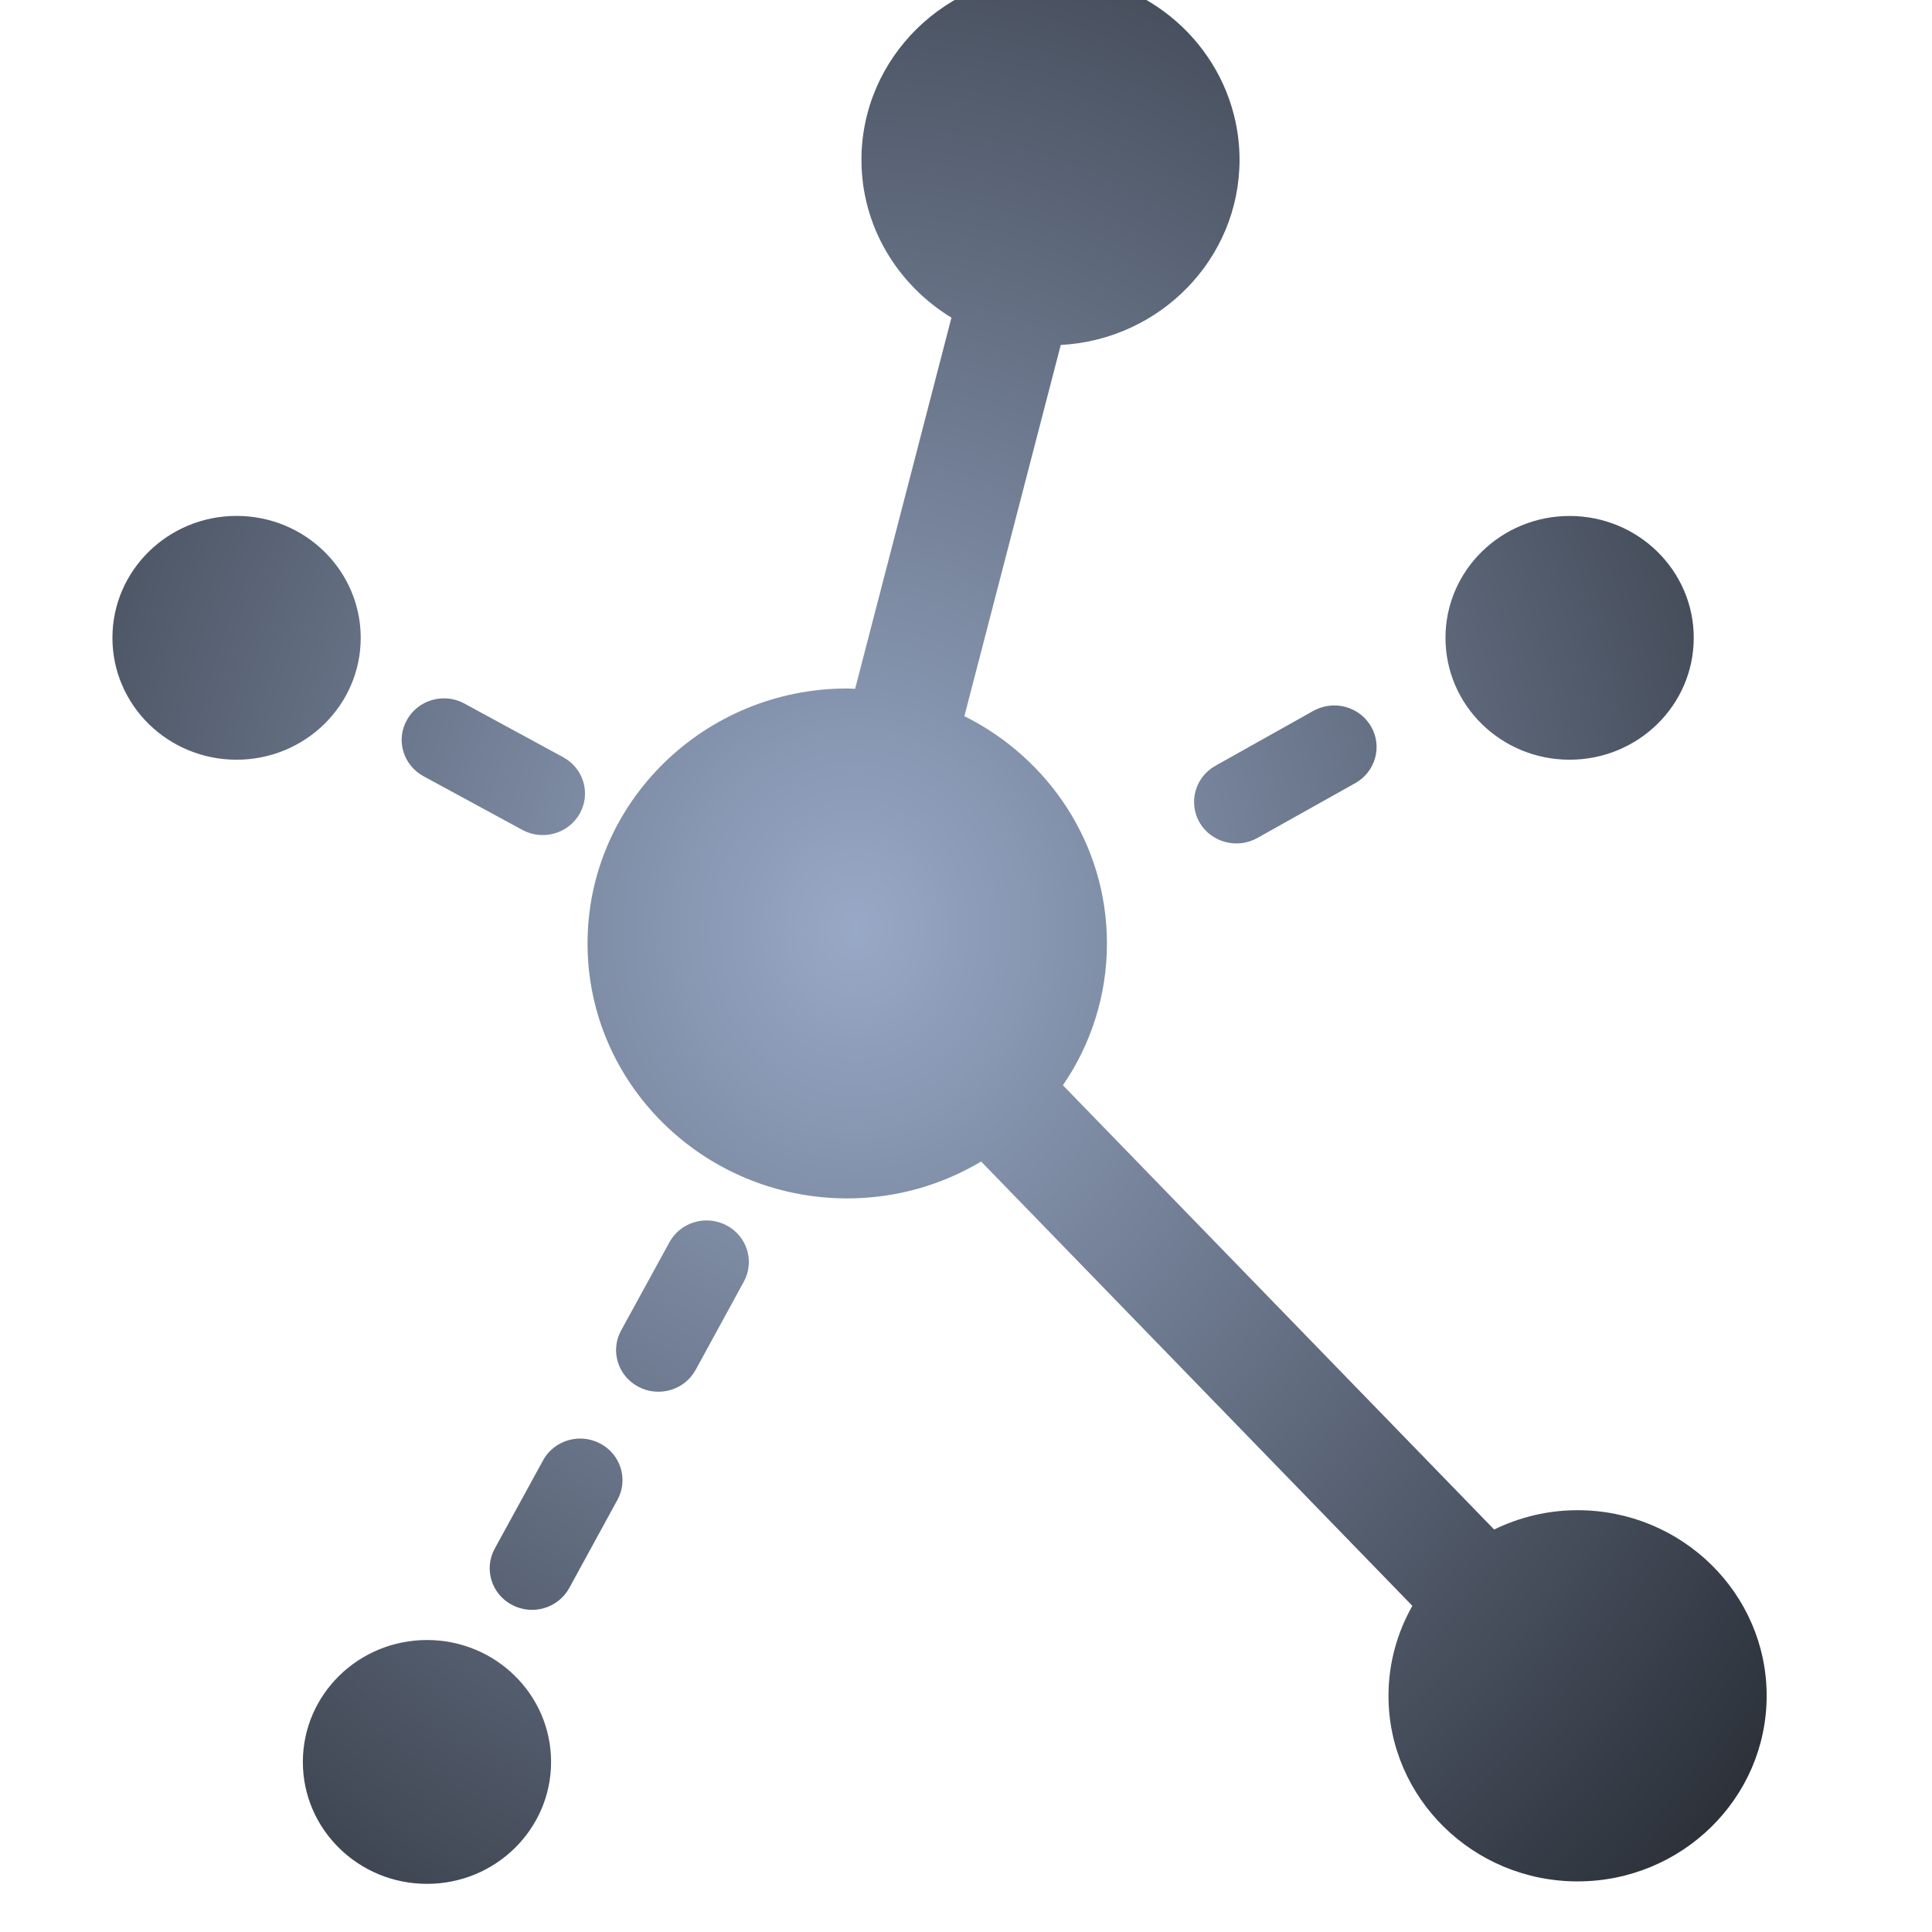
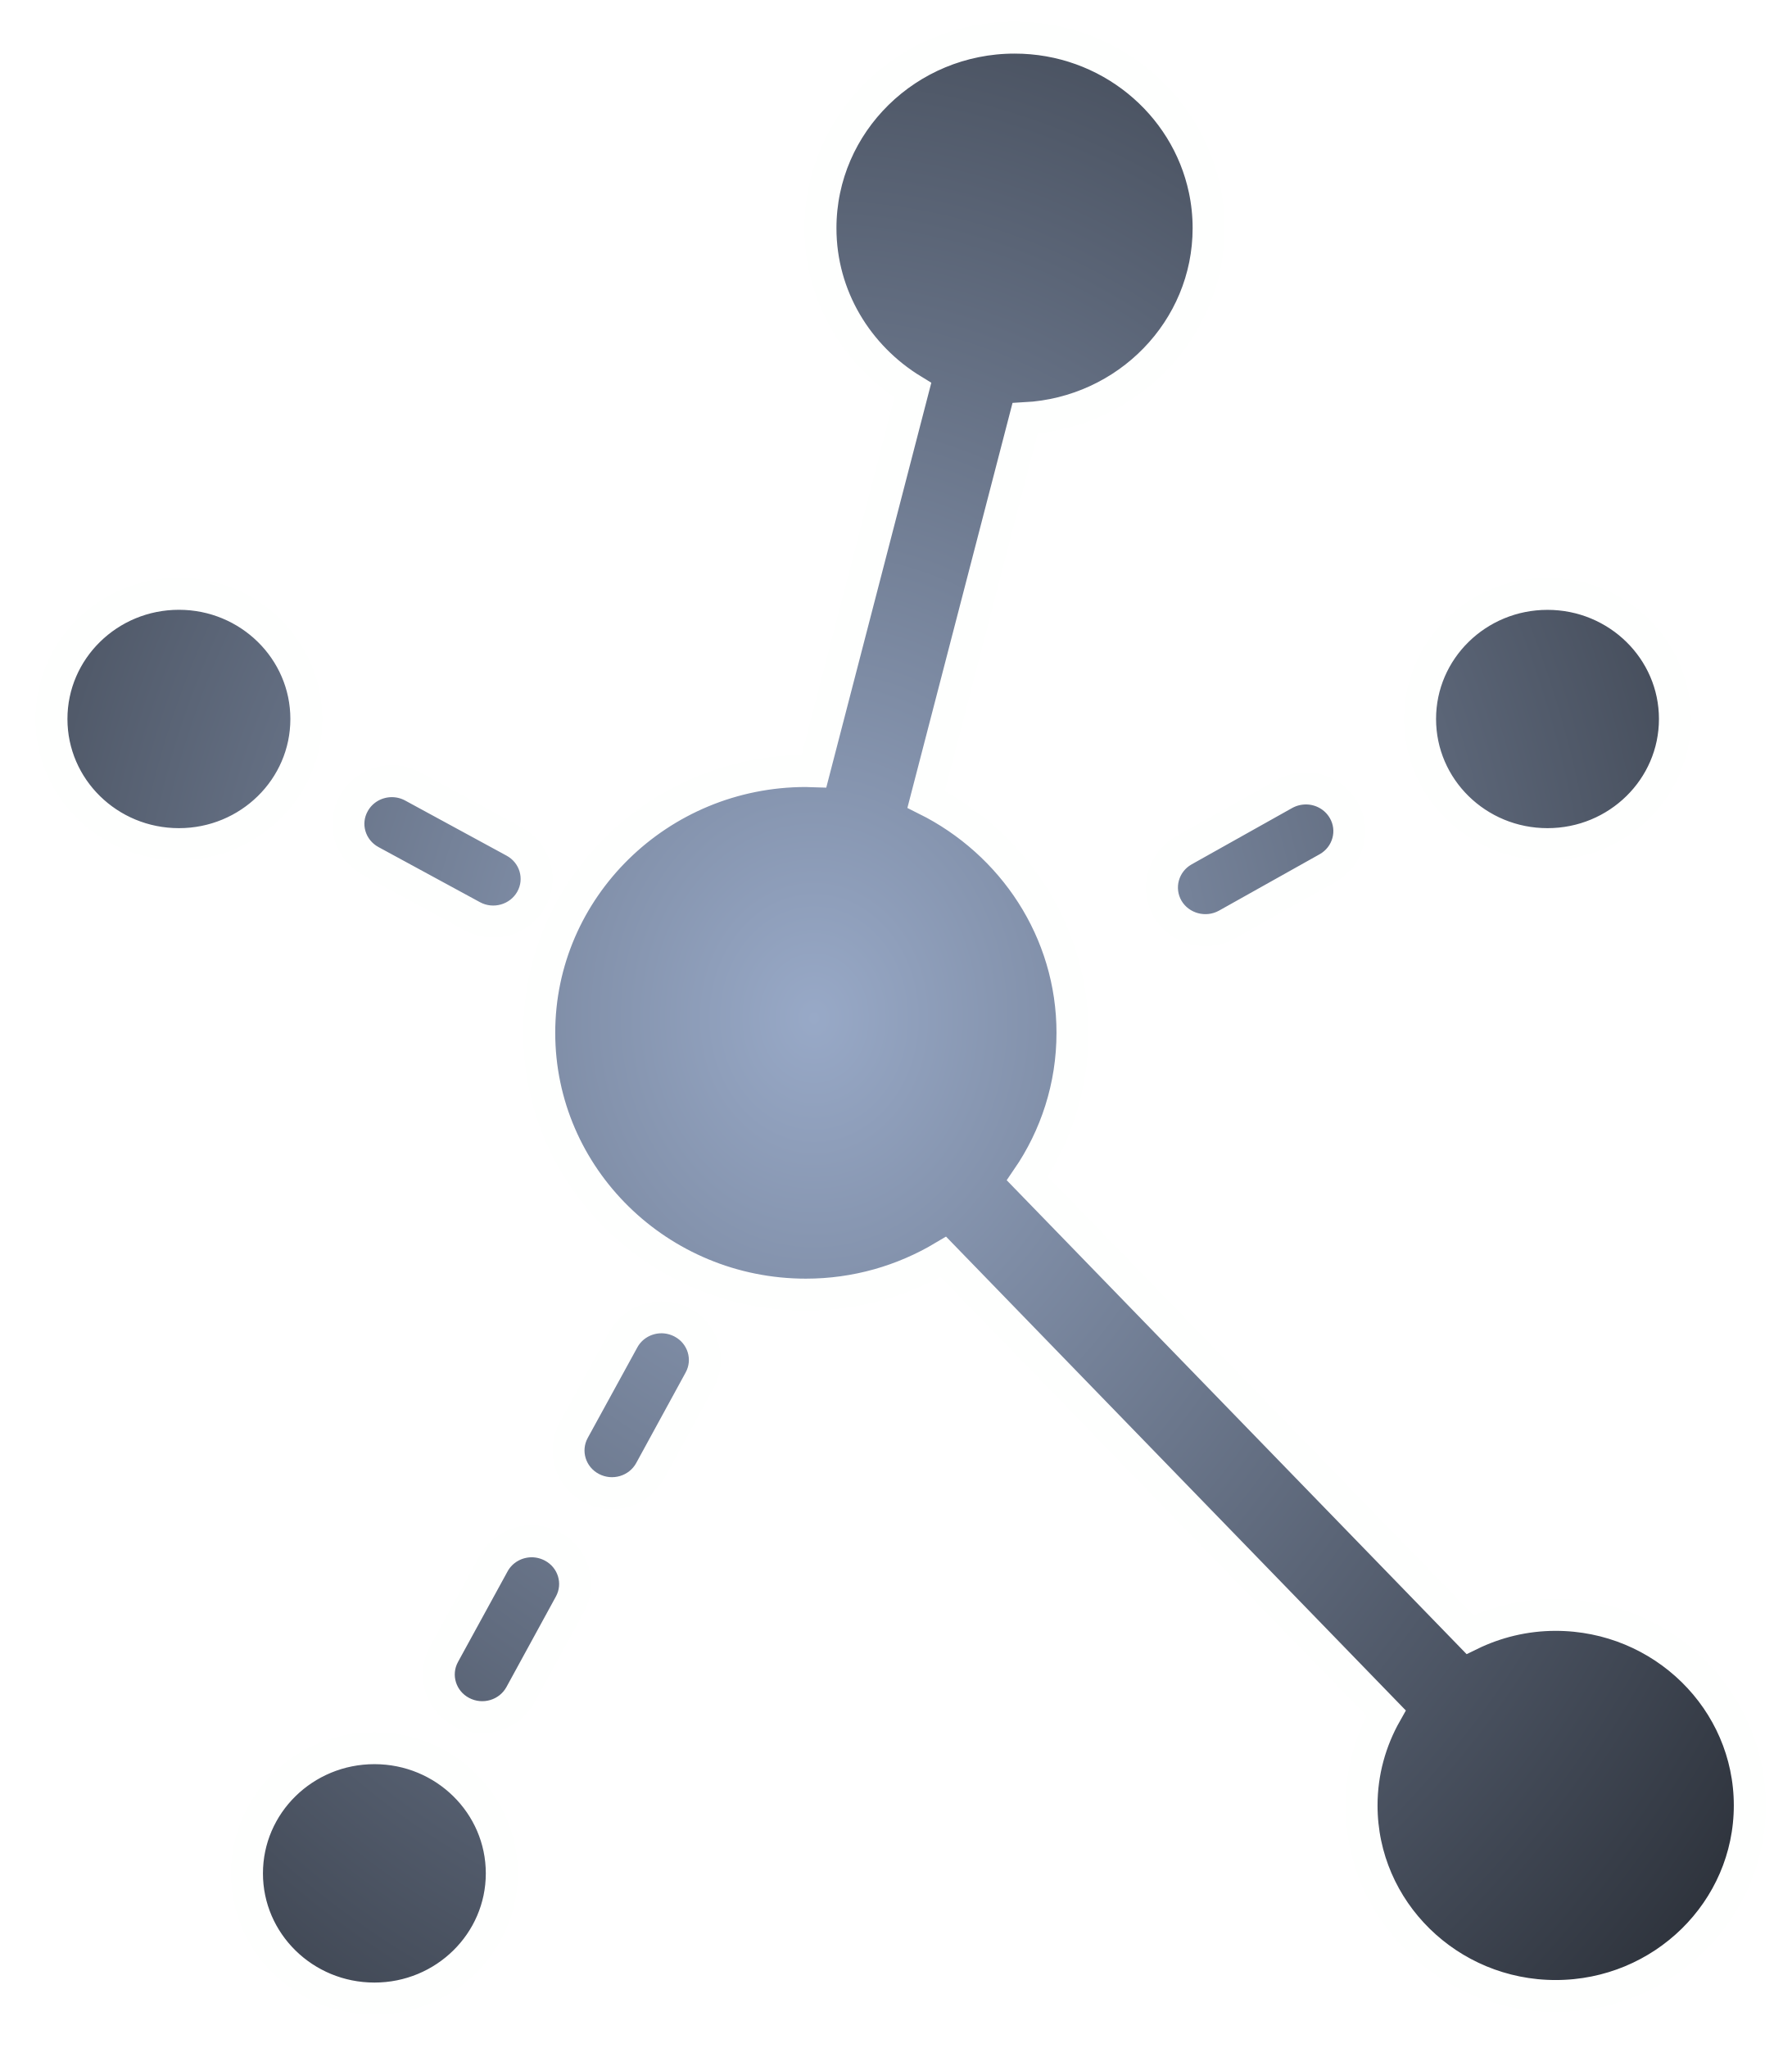
- <svg xmlns="http://www.w3.org/2000/svg" xmlns:xlink="http://www.w3.org/1999/xlink" width="62px" height="62px" version="1.1">
+ <svg xmlns="http://www.w3.org/2000/svg" xmlns:xlink="http://www.w3.org/1999/xlink" width="56px" height="64px" version="1.1">
  <description>Created with Sketch (http://www.bohemiancoding.com/sketch)</description>
  <defs>
    <radialGradient cx="44.839%" cy="50%" fx="44.839%" fy="50%" r="100%" id="radialGradient-1">
      <stop stop-color="rgb(152,169,199)" offset="0%" />
      <stop stop-color="rgb(0,0,0)" offset="100%" />
    </radialGradient>
-     <path d="M3.608,20.468 C3.608,18.31 5.391,16.556 7.593,16.556 C9.791,16.556 11.576,18.31 11.576,20.468 C11.576,22.63 9.791,24.38 7.593,24.38 C5.391,24.38 3.608,22.63 3.608,20.468 Z M23.87,41.13 L22.325,43.959 C21.971,44.606 21.151,44.853 20.486,44.503 C19.827,44.156 19.577,43.348 19.931,42.698 L21.481,39.869 C21.723,39.423 22.191,39.165 22.676,39.165 C22.893,39.165 23.113,39.218 23.318,39.325 C23.977,39.673 24.226,40.481 23.87,41.13 Z M17.685,56.543 C17.685,58.703 15.902,60.455 13.704,60.455 C11.502,60.455 9.719,58.703 9.719,56.543 C9.719,54.381 11.502,52.63 13.704,52.63 C15.902,52.63 17.685,54.381 17.685,56.543 Z M50.625,60.376 C47.283,60.376 44.558,57.706 44.558,54.42 C44.558,53.373 44.839,52.39 45.324,51.533 L31.486,37.275 C30.229,38.023 28.761,38.458 27.191,38.458 C22.593,38.458 18.855,34.788 18.855,30.275 C18.855,25.765 22.593,22.094 27.191,22.094 C27.277,22.094 27.354,22.103 27.442,22.105 L30.533,10.194 C28.806,9.142 27.645,7.269 27.645,5.13 C27.645,1.845 30.369,-0.825 33.714,-0.825 C36.636,-0.825 39.082,1.214 39.652,3.921 C39.735,4.311 39.778,4.716 39.778,5.13 C39.778,8.306 37.231,10.901 34.041,11.07 L30.948,22.982 C33.659,24.332 35.523,27.092 35.523,30.275 C35.523,31.959 35.002,33.526 34.11,34.827 L47.949,49.084 C48.756,48.69 49.664,48.464 50.625,48.464 C53.972,48.464 56.694,51.135 56.694,54.42 C56.694,57.706 53.972,60.376 50.625,60.376 Z M16.759,26.63 L13.593,24.911 C12.935,24.554 12.695,23.743 13.061,23.1 C13.308,22.66 13.771,22.411 14.249,22.411 C14.47,22.411 14.697,22.465 14.904,22.578 L18.071,24.299 C18.729,24.655 18.967,25.465 18.604,26.111 C18.241,26.755 17.414,26.989 16.759,26.63 Z M46.387,20.468 C46.387,18.31 48.169,16.558 50.37,16.558 C52.57,16.558 54.354,18.31 54.354,20.468 C54.354,22.63 52.57,24.38 50.37,24.38 C48.169,24.38 46.387,22.63 46.387,20.468 Z M19.815,48.13 L18.269,50.959 C17.915,51.606 17.095,51.853 16.431,51.503 C15.771,51.156 15.522,50.348 15.876,49.698 L17.425,46.869 C17.667,46.423 18.136,46.165 18.621,46.165 C18.837,46.165 19.057,46.218 19.262,46.325 C19.922,46.673 20.17,47.481 19.815,48.13 Z M43.495,25.13 L40.348,26.893 C39.698,27.256 38.869,27.034 38.496,26.396 C38.127,25.755 38.352,24.943 39.001,24.576 L42.145,22.814 C42.361,22.695 42.589,22.639 42.821,22.639 C43.289,22.639 43.747,22.881 43.998,23.313 C44.37,23.951 44.142,24.765 43.495,25.13 Z M43.495,25.13" id="path-2" />
+     <path d="M1.608,22.468 C1.608,20.31 3.391,18.556 5.593,18.556 C7.791,18.556 9.576,20.31 9.576,22.468 C9.576,24.63 7.791,26.38 5.593,26.38 C3.391,26.38 1.608,24.63 1.608,22.468 Z M21.87,43.13 L20.325,45.959 C19.971,46.606 19.151,46.853 18.486,46.503 C17.827,46.156 17.577,45.348 17.931,44.698 L19.481,41.869 C19.723,41.423 20.191,41.165 20.676,41.165 C20.893,41.165 21.113,41.218 21.318,41.325 C21.977,41.673 22.226,42.481 21.87,43.13 Z M15.685,58.543 C15.685,60.703 13.902,62.455 11.704,62.455 C9.502,62.455 7.719,60.703 7.719,58.543 C7.719,56.381 9.502,54.63 11.704,54.63 C13.902,54.63 15.685,56.381 15.685,58.543 Z M48.625,62.376 C45.283,62.376 42.558,59.706 42.558,56.42 C42.558,55.373 42.839,54.39 43.324,53.533 L29.486,39.275 C28.229,40.023 26.761,40.458 25.191,40.458 C20.593,40.458 16.855,36.788 16.855,32.275 C16.855,27.765 20.593,24.094 25.191,24.094 C25.277,24.094 25.354,24.103 25.442,24.105 L28.533,12.194 C26.806,11.142 25.645,9.269 25.645,7.13 C25.645,3.845 28.369,1.175 31.714,1.175 C34.636,1.175 37.082,3.214 37.652,5.921 C37.735,6.311 37.778,6.716 37.778,7.13 C37.778,10.306 35.231,12.901 32.041,13.07 L28.948,24.982 C31.659,26.332 33.523,29.092 33.523,32.275 C33.523,33.959 33.002,35.526 32.11,36.827 L45.949,51.084 C46.756,50.69 47.664,50.464 48.625,50.464 C51.972,50.464 54.694,53.135 54.694,56.42 C54.694,59.706 51.972,62.376 48.625,62.376 Z M14.759,28.63 L11.593,26.911 C10.935,26.554 10.695,25.743 11.061,25.1 C11.308,24.66 11.771,24.411 12.249,24.411 C12.47,24.411 12.697,24.465 12.904,24.578 L16.071,26.299 C16.729,26.655 16.967,27.465 16.604,28.111 C16.241,28.755 15.414,28.989 14.759,28.63 Z M44.387,22.468 C44.387,20.31 46.169,18.558 48.37,18.558 C50.57,18.558 52.354,20.31 52.354,22.468 C52.354,24.63 50.57,26.38 48.37,26.38 C46.169,26.38 44.387,24.63 44.387,22.468 Z M17.815,50.13 L16.269,52.959 C15.915,53.606 15.095,53.853 14.431,53.503 C13.771,53.156 13.522,52.348 13.876,51.698 L15.425,48.869 C15.667,48.423 16.136,48.165 16.621,48.165 C16.837,48.165 17.057,48.218 17.262,48.325 C17.922,48.673 18.17,49.481 17.815,50.13 Z M41.495,27.13 L38.348,28.893 C37.698,29.256 36.869,29.034 36.496,28.396 C36.127,27.755 36.352,26.943 37.001,26.576 L40.145,24.814 C40.361,24.695 40.589,24.639 40.821,24.639 C41.289,24.639 41.747,24.881 41.998,25.313 C42.37,25.951 42.142,26.765 41.495,27.13 Z M41.495,27.13" id="path-2" />
  </defs>
  <g id="Page 1" fill="rgb(215,215,215)" fill-rule="evenodd">
    <g id="Group">
-       <use id="path2722" fill="url(#radialGradient-1)" xlink:href="#path-2" />
+       <use id="path2722" stroke="rgb(254,255,254)" stroke-width="1" fill="url(#radialGradient-1)" xlink:href="#path-2" />
      <use id="path2722-1" stroke="none" fill="none" xlink:href="#path-2" />
    </g>
  </g>
</svg>
